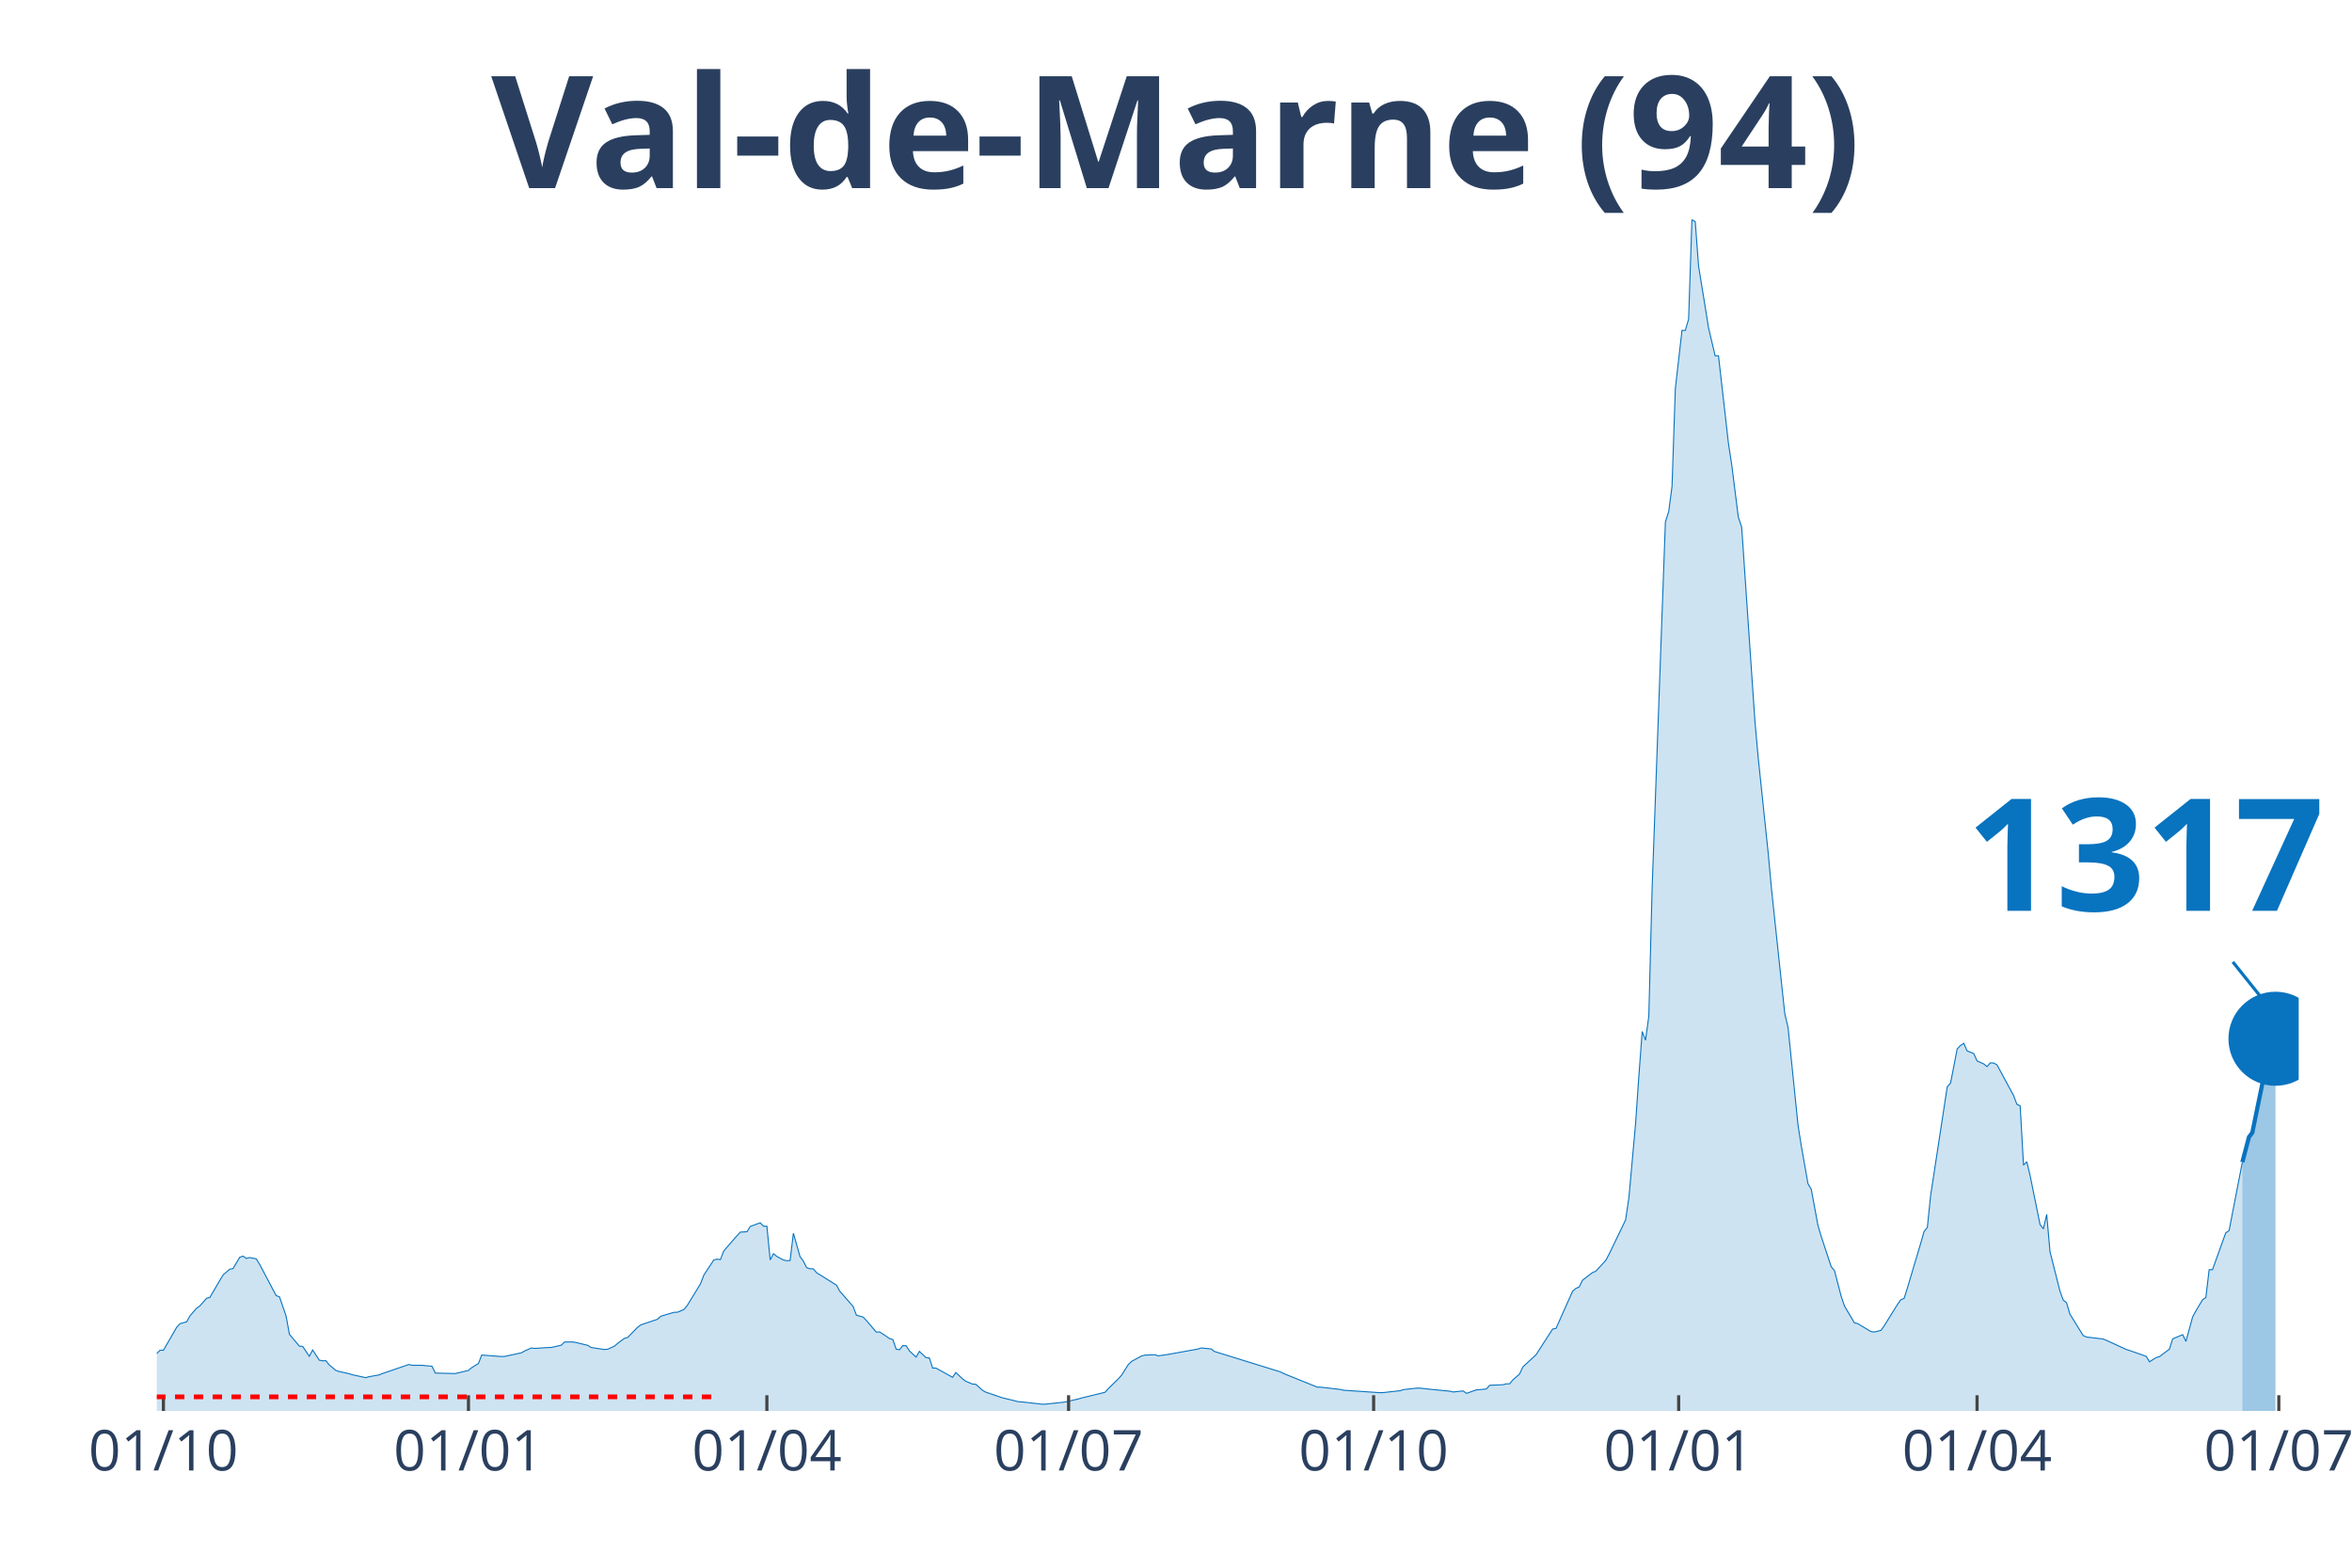
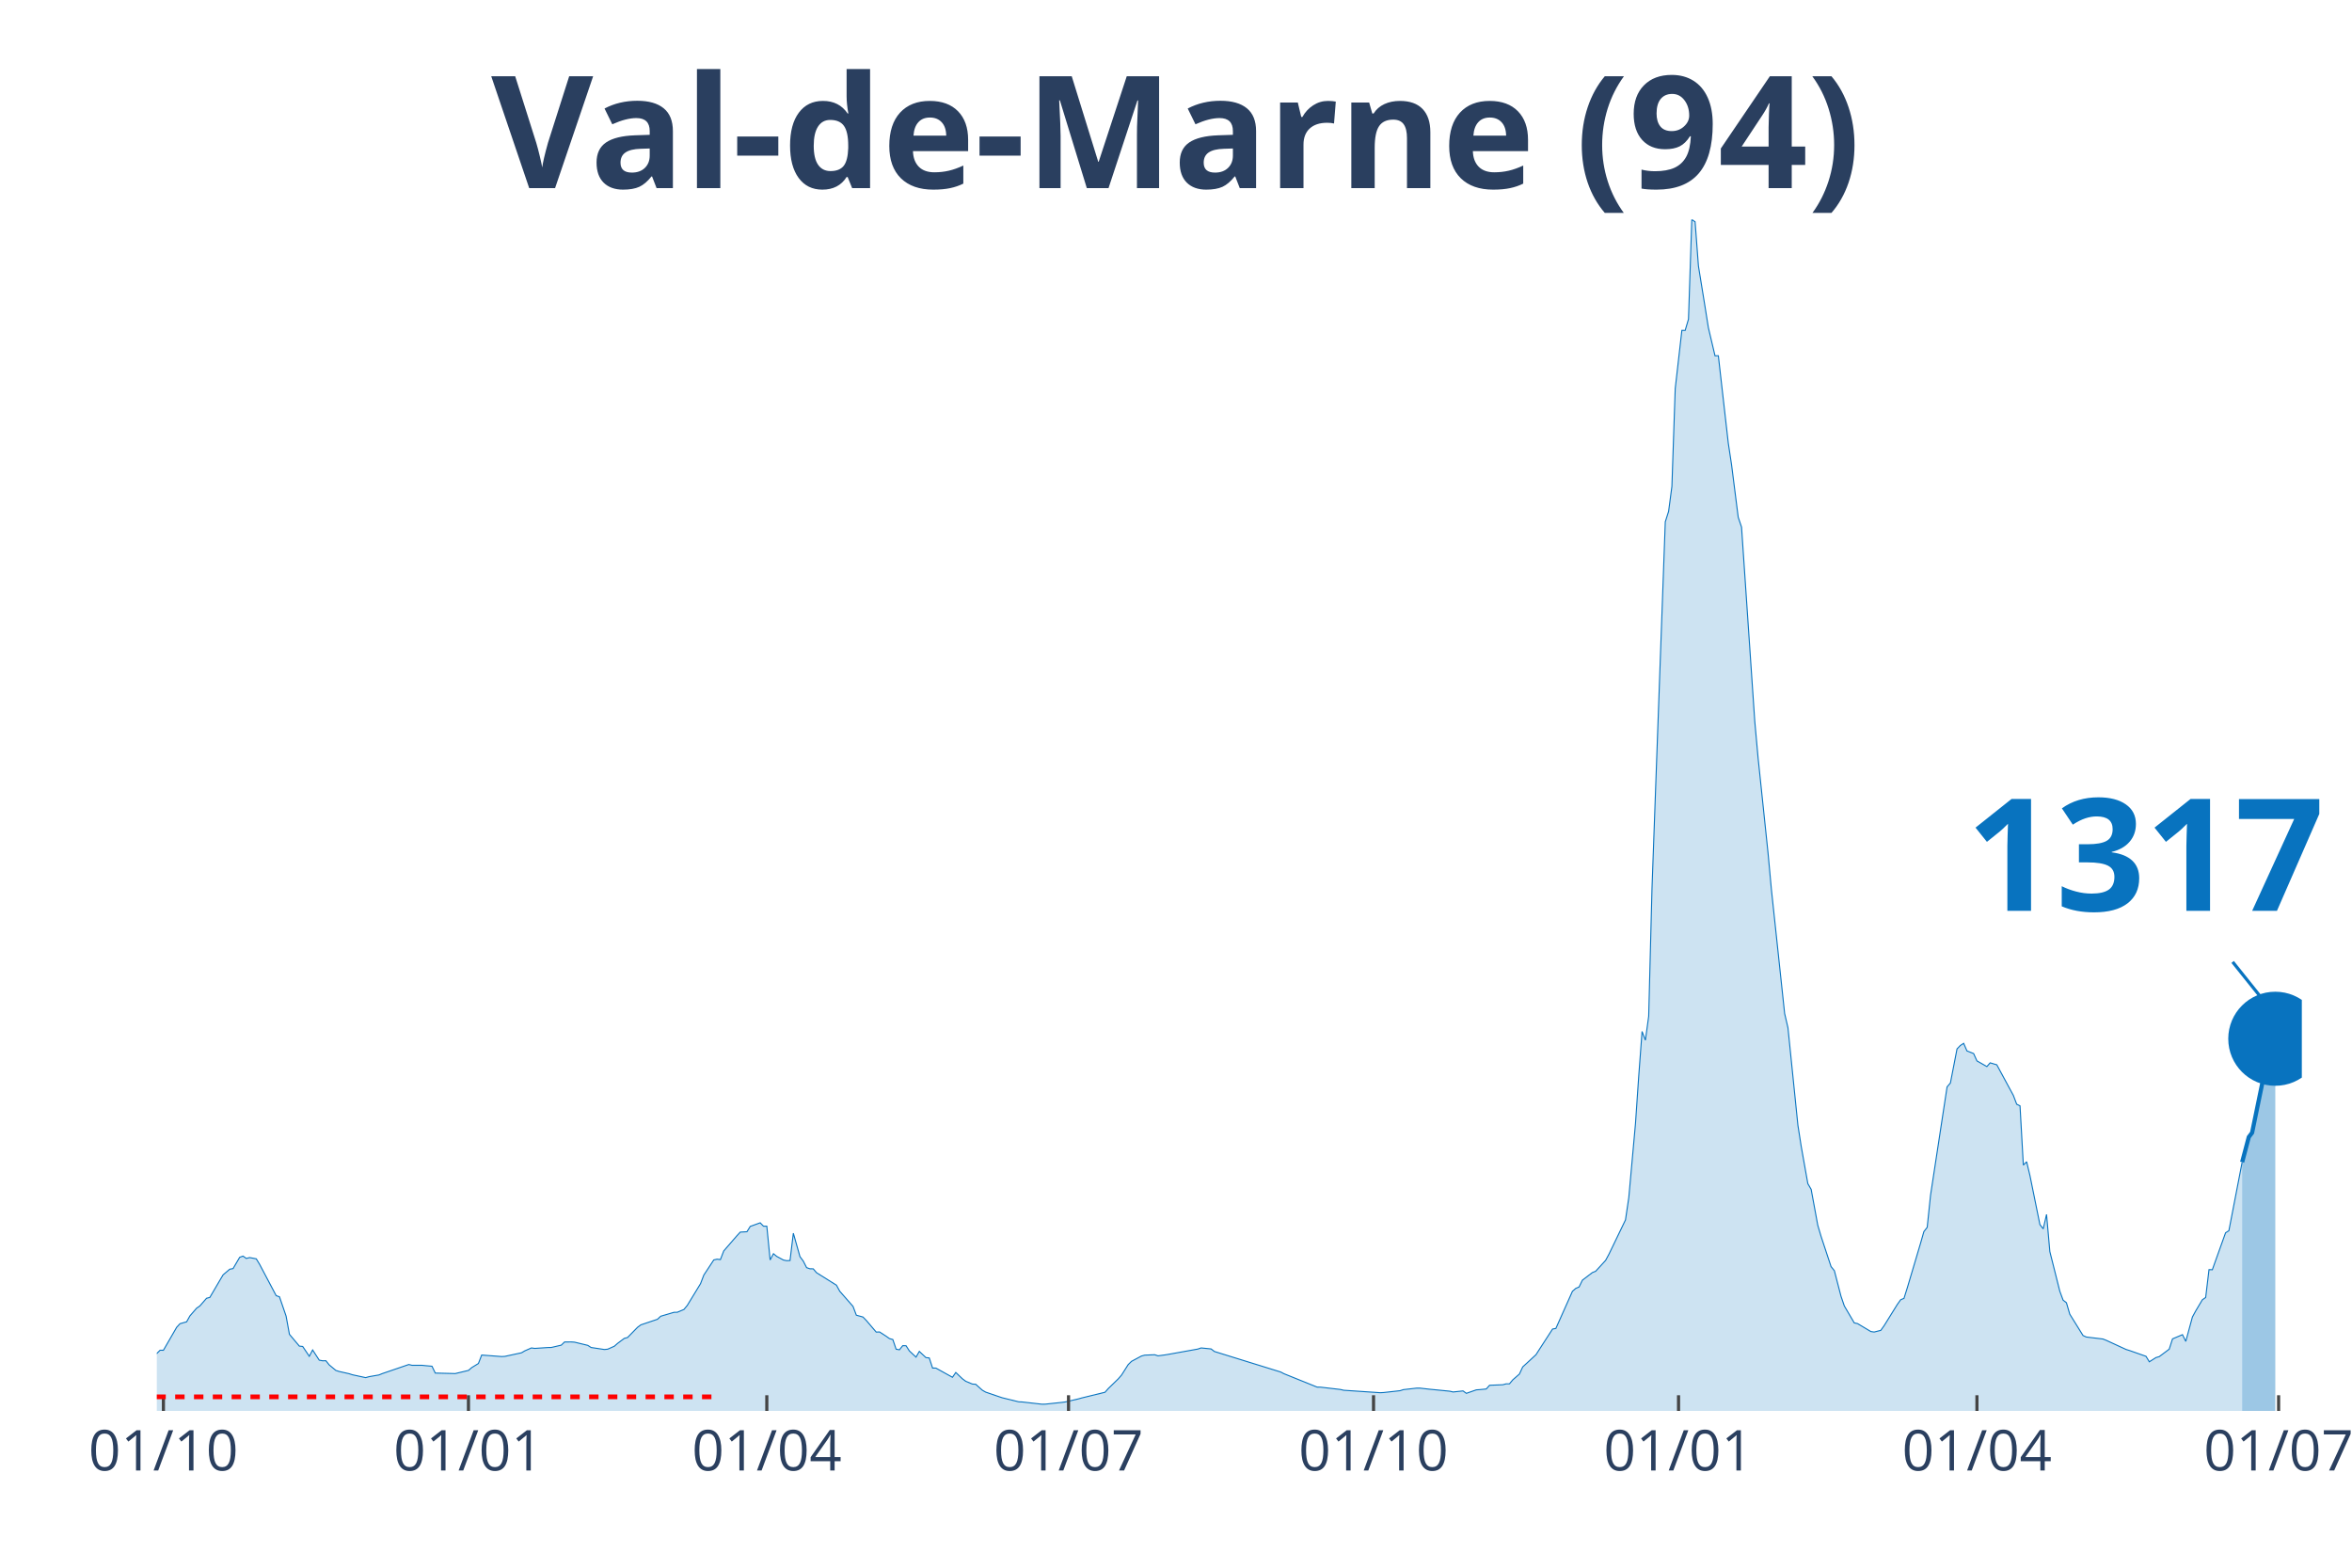
<svg xmlns="http://www.w3.org/2000/svg" class="main-svg" width="1125" height="750" style="" viewBox="0 0 750 500">
  <rect x="0" y="0" width="750" height="500" style="fill: rgb(0, 0, 0); fill-opacity: 0;" />
-   <defs id="defs-919eb8">
+   <defs id="defs-36c542">
    <g class="clips">
-       <clipPath id="clip919eb8xyplot" class="plotclip">
-         <rect width="683" height="380" />
+       <clipPath id="clip36c542xyplot" class="plotclip">
+         <rect width="684" height="380" />
      </clipPath>
-       <clipPath class="axesclip" id="clip919eb8x">
-         <rect x="50" y="0" width="683" height="500" />
+       <clipPath class="axesclip" id="clip36c542x">
+         <rect x="50" y="0" width="684" height="500" />
      </clipPath>
-       <clipPath class="axesclip" id="clip919eb8y">
+       <clipPath class="axesclip" id="clip36c542y">
        <rect x="0" y="70" width="750" height="380" />
      </clipPath>
-       <clipPath class="axesclip" id="clip919eb8xy">
-         <rect x="50" y="70" width="683" height="380" />
+       <clipPath class="axesclip" id="clip36c542xy">
+         <rect x="50" y="70" width="684" height="380" />
      </clipPath>
    </g>
    <g class="gradients" />
  </defs>
  <g class="bglayer">
-     <rect class="bg" x="50" y="70" width="683" height="380" style="fill: rgb(0, 0, 0); fill-opacity: 0; stroke-width: 0;" />
+     <rect class="bg" x="50" y="70" width="684" height="380" style="fill: rgb(0, 0, 0); fill-opacity: 0; stroke-width: 0;" />
  </g>
  <g class="layer-below">
    <g class="imagelayer" />
    <g class="shapelayer" />
  </g>
  <g class="cartesianlayer">
    <g class="subplot xy">
      <g class="layer-subplot">
        <g class="shapelayer" />
        <g class="imagelayer" />
      </g>
      <g class="gridlayer">
        <g class="x">
          <path class="xgrid crisp" transform="translate(52.11,0)" d="M0,70v380" style="stroke: rgb(255, 255, 255); stroke-opacity: 1; stroke-width: 1px;" />
          <path class="xgrid crisp" transform="translate(149.38,0)" d="M0,70v380" style="stroke: rgb(255, 255, 255); stroke-opacity: 1; stroke-width: 1px;" />
-           <path class="xgrid crisp" transform="translate(244.54,0)" d="M0,70v380" style="stroke: rgb(255, 255, 255); stroke-opacity: 1; stroke-width: 1px;" />
-           <path class="xgrid crisp" transform="translate(340.75,0)" d="M0,70v380" style="stroke: rgb(255, 255, 255); stroke-opacity: 1; stroke-width: 1px;" />
-           <path class="xgrid crisp" transform="translate(438.02,0)" d="M0,70v380" style="stroke: rgb(255, 255, 255); stroke-opacity: 1; stroke-width: 1px;" />
-           <path class="xgrid crisp" transform="translate(535.29,0)" d="M0,70v380" style="stroke: rgb(255, 255, 255); stroke-opacity: 1; stroke-width: 1px;" />
-           <path class="xgrid crisp" transform="translate(630.44,0)" d="M0,70v380" style="stroke: rgb(255, 255, 255); stroke-opacity: 1; stroke-width: 1px;" />
-           <path class="xgrid crisp" transform="translate(726.66,0)" d="M0,70v380" style="stroke: rgb(255, 255, 255); stroke-opacity: 1; stroke-width: 1px;" />
+           <path class="xgrid crisp" transform="translate(244.52,0)" d="M0,70v380" style="stroke: rgb(255, 255, 255); stroke-opacity: 1; stroke-width: 1px;" />
+           <path class="xgrid crisp" transform="translate(340.73,0)" d="M0,70v380" style="stroke: rgb(255, 255, 255); stroke-opacity: 1; stroke-width: 1px;" />
+           <path class="xgrid crisp" transform="translate(437.99,0)" d="M0,70v380" style="stroke: rgb(255, 255, 255); stroke-opacity: 1; stroke-width: 1px;" />
+           <path class="xgrid crisp" transform="translate(535.25,0)" d="M0,70v380" style="stroke: rgb(255, 255, 255); stroke-opacity: 1; stroke-width: 1px;" />
+           <path class="xgrid crisp" transform="translate(630.4,0)" d="M0,70v380" style="stroke: rgb(255, 255, 255); stroke-opacity: 1; stroke-width: 1px;" />
+           <path class="xgrid crisp" transform="translate(726.6,0)" d="M0,70v380" style="stroke: rgb(255, 255, 255); stroke-opacity: 1; stroke-width: 1px;" />
        </g>
        <g class="y" />
      </g>
      <g class="zerolinelayer" />
      <path class="xlines-below" />
      <path class="ylines-below" />
      <g class="overlines-below" />
      <g class="xaxislayer-below" />
      <g class="yaxislayer-below" />
      <g class="overaxes-below" />
-       <g class="plot" transform="translate(50, 70)" clip-path="url('#clip919eb8xyplot')">
+       <g class="plot" transform="translate(50, 70)" clip-path="url('#clip36c542xyplot')">
        <g class="scatterlayer mlayer">
-           <g class="trace scatter tracef5d3b9" style="stroke-miterlimit: 2;">
+           <g class="trace scatter trace853537" style="stroke-miterlimit: 2;">
            <g class="fills">
              <g>
-                 <path class="js-fill" d="M665.03,380L-143.79,380L-143.79,378.74L-101.5,379.36L-100.44,379.4L-78.24,379.15L-77.18,378.9L-52.86,375.46L-51.81,375.05L-47.58,374.02L-46.52,373.29L-39.12,370.02L-38.06,369.4L-35.95,367.92L-34.89,367.85L-29.6,366.71L-28.55,366.74L-16.92,366.6L-15.86,365.98L-12.69,366.08L-11.63,365.44L-9.52,364.74L-8.46,364.96L-3.17,364.45L-2.11,363.78L1.06,360.64L2.11,360.65L6.34,353.32L7.4,352.18L9.52,351.58L10.57,349.68L12.69,347.24L13.74,346.51L15.86,344.07L16.92,343.8L20.09,338.37L21.15,336.6L23.26,334.8L24.32,334.6L26.43,331L27.49,330.62L28.55,331.37L29.6,331.09L31.72,331.49L32.78,333.22L38.06,343.23L39.12,343.6L41.23,349.76L42.29,355.56L45.46,359.33L46.52,359.44L48.63,362.58L49.69,360.56L51.81,363.81L52.86,364.01L53.92,363.99L54.98,365.31L57.09,367.08L58.15,367.42L61.32,368.13L62.38,368.47L66.61,369.38L67.67,369.08L70.84,368.53L71.89,368.1L80.35,365.2L81.41,365.45L84.58,365.45L85.64,365.56L87.75,365.75L88.81,367.93L94.1,368.06L95.15,368.09L99.38,367.08L100.44,366.18L102.56,364.88L103.61,362.18L109.96,362.66L111.01,362.6L116.3,361.46L117.36,360.84L119.47,359.91L120.53,360.06L124.76,359.78L125.82,359.76L128.99,359.02L130.04,358.01L132.16,358L133.22,358.07L137.45,359.09L138.5,359.77L142.73,360.41L143.79,360.31L145.9,359.37L146.96,358.45L149.08,356.87L150.13,356.58L153.3,353.34L154.36,352.55L159.65,350.77L160.71,349.8L164.93,348.55L165.99,348.53L168.11,347.64L169.16,346.36L173.39,339.42L174.45,336.66L177.62,331.84L178.68,331.6L179.74,331.73L180.79,328.98L185.02,324.1L186.08,322.97L188.2,322.85L189.25,321.15L192.42,320L193.48,321.09L194.54,321.09L195.6,331.85L196.65,329.86L197.71,330.72L199.83,331.87L200.88,332.09L201.94,332.03L203,323.32L205.11,330.79L206.17,332.22L207.23,334.3L208.28,334.67L209.34,334.68L210.4,335.92L216.74,339.89L217.8,341.83L222.03,346.66L223.09,349.47L225.2,350.05L226.26,351.14L229.43,354.86L230.49,354.81L232.6,356.18L233.66,356.93L234.72,357.23L235.77,360.31L236.83,360.5L237.89,359.18L238.94,359.21L240,360.87L242.12,362.84L243.17,361.02L245.29,363L246.35,363.1L247.4,366.33L248.46,366.34L253.75,369.27L254.8,367.74L256.92,369.76L257.98,370.54L260.09,371.43L261.15,371.5L263.26,373.39L264.32,374L268.55,375.45L269.61,375.8L274.89,377.1L275.95,377.14L282.29,377.86L283.35,377.84L288.64,377.28L289.69,377.14L293.92,376.16L294.98,375.86L302.38,374.05L303.44,372.86L306.61,369.78L307.67,368.56L309.78,365.22L310.84,364.19L314.01,362.49L315.07,362.21L318.24,362.08L319.3,362.43L321.41,362.15L322.47,361.98L331.98,360.27L333.04,359.91L336.21,360.23L337.27,361.04L358.42,367.59L359.47,368.14L370.05,372.41L371.1,372.42L377.45,373.16L378.5,373.41L390.13,374.19L391.19,374.14L396.48,373.55L397.54,373.21L401.76,372.73L402.82,372.73L405.99,373.09L407.05,373.19L412.34,373.71L413.39,373.96L416.57,373.62L417.62,374.39L420.8,373.28L421.85,373.21L423.97,373L425.02,371.82L429.25,371.65L430.31,371.36L431.37,371.36L432.43,370.09L434.54,368.25L435.6,365.97L439.83,362.07L440.88,360.41L445.11,353.88L446.17,353.69L451.46,341.84L452.51,340.92L453.57,340.47L454.63,338.3L457.8,335.88L458.86,335.45L462.03,331.99L463.09,330.03L468.37,319.08L469.43,311.91L471.54,288.46L472.6,273.14L473.66,258.98L474.72,261.76L475.77,254.11L476.83,213.19L481.06,96.44L482.12,93.09L483.17,85.14L484.23,53.94L486.35,35.37L487.4,35.38L488.46,31.79L489.52,0L490.58,0.75L491.63,14.82L493.75,27.9L494.8,34.5L496.92,43.47L497.98,43.46L501.15,71.31L502.21,78.26L504.32,94.98L505.38,98.11L509.61,160.07L510.66,171.77L513.84,202.07L514.89,213.58L519.12,253.24L520.18,257.8L523.35,288.87L524.41,295.6L526.52,307.52L527.58,309.34L529.7,320.8L530.75,324.36L533.92,333.96L534.98,335.28L537.1,343.41L538.15,346.52L541.33,351.92L542.38,352.15L546.61,354.68L547.67,354.84L549.78,354.31L550.84,352.84L555.07,346.03L556.13,344.54L557.18,344.1L558.24,340.75L562.47,326.53L563.53,322.81L564.59,321.45L565.64,311.24L570.93,276.65L571.99,275.42L574.1,264.54L575.16,263.44L576.22,262.76L577.27,265.18L579.39,266.02L580.44,268.36L582.56,269.32L583.62,270.17L584.67,268.98L585.73,269.04L586.79,269.61L587.85,271.58L592.07,279.38L593.13,282.18L594.19,282.7L595.25,301.6L596.3,300.53L597.36,304.96L600.53,320.57L601.59,321.92L602.65,317.33L603.7,329.19L606.88,341.83L607.93,344.67L608.99,345.5L610.05,349.13L614.28,355.95L615.33,356.43L620.62,357.06L621.68,357.48L628.02,360.4L629.08,360.73L634.37,362.58L635.42,364.33L637.54,362.99L638.59,362.68L641.77,360.31L642.82,357.02L646,355.68L647.05,357.82L649.17,350.04L650.22,348.1L652.34,344.55L653.4,343.82L654.45,334.94L655.51,334.97L659.74,323.19L660.8,322.52L665.03,300.67" style="fill: rgb(8, 115, 191); fill-opacity: 0.2; stroke-width: 0;" />
+                 <path class="js-fill" d="M664.97,380L-143.78,380L-143.78,378.74L-101.49,379.36L-100.43,379.4L-78.23,379.15L-77.17,378.9L-52.86,375.46L-51.8,375.05L-47.57,374.02L-46.52,373.29L-39.12,370.02L-38.06,369.4L-35.94,367.92L-34.89,367.85L-29.6,366.71L-28.54,366.74L-16.91,366.6L-15.86,365.98L-12.69,366.08L-11.63,365.44L-9.51,364.74L-8.46,364.96L-3.17,364.45L-2.11,363.78L1.06,360.64L2.11,360.65L6.34,353.32L7.4,352.18L9.51,351.58L10.57,349.68L12.69,347.24L13.74,346.51L15.86,344.07L16.91,343.8L20.09,338.37L21.14,336.6L23.26,334.8L24.32,334.6L26.43,331L27.49,330.62L28.54,331.37L29.6,331.09L31.72,331.49L32.77,333.22L38.06,343.23L39.12,343.6L41.23,349.76L42.29,355.56L45.46,359.33L46.52,359.44L48.63,362.58L49.69,360.56L51.8,363.81L52.86,364.01L53.92,363.99L54.97,365.31L57.09,367.08L58.15,367.42L61.32,368.13L62.37,368.47L66.6,369.38L67.66,369.08L70.83,368.53L71.89,368.1L80.35,365.2L81.4,365.45L84.57,365.45L85.63,365.56L87.75,365.75L88.8,367.93L94.09,368.06L95.15,368.09L99.38,367.08L100.43,366.18L102.55,364.88L103.6,362.18L109.95,362.66L111,362.6L116.29,361.46L117.35,360.84L119.46,359.91L120.52,360.06L124.75,359.78L125.81,359.76L128.98,359.02L130.03,358.01L132.15,358L133.21,358.07L137.43,359.09L138.49,359.77L142.72,360.41L143.78,360.31L145.89,359.37L146.95,358.45L149.06,356.87L150.12,356.58L153.29,353.34L154.35,352.55L159.64,350.77L160.69,349.8L164.92,348.55L165.98,348.53L168.09,347.64L169.15,346.36L173.38,339.42L174.44,336.66L177.61,331.84L178.66,331.6L179.72,331.73L180.78,328.98L185.01,324.1L186.06,322.97L188.18,322.85L189.24,321.15L192.41,320L193.47,321.09L194.52,321.09L195.58,331.85L196.64,329.86L197.69,330.72L199.81,331.87L200.87,332.09L201.92,332.03L202.98,323.32L205.09,330.79L206.15,332.22L207.21,334.3L208.27,334.67L209.32,334.68L210.38,335.92L216.72,339.89L217.78,341.83L222.01,346.66L223.07,349.47L225.18,350.05L226.24,351.14L229.41,354.86L230.47,354.81L232.58,356.18L233.64,356.93L234.7,357.23L235.75,360.31L236.81,360.5L237.87,359.18L238.92,359.21L239.98,360.87L242.1,362.84L243.15,361.02L245.27,363L246.32,363.1L247.38,366.33L248.44,366.34L253.72,369.27L254.78,367.74L256.9,369.76L257.95,370.54L260.07,371.43L261.13,371.5L263.24,373.39L264.3,374L268.53,375.45L269.58,375.8L274.87,377.1L275.93,377.14L282.27,377.86L283.33,377.84L288.61,377.28L289.67,377.14L293.9,376.16L294.96,375.86L302.36,374.05L303.41,372.86L306.58,369.78L307.64,368.56L309.76,365.22L310.81,364.19L313.98,362.49L315.04,362.21L318.21,362.08L319.27,362.43L321.38,362.15L322.44,361.98L331.96,360.27L333.01,359.91L336.19,360.23L337.24,361.04L358.39,367.59L359.44,368.14L370.02,372.41L371.07,372.42L377.42,373.16L378.47,373.41L390.1,374.19L391.16,374.14L396.45,373.55L397.5,373.21L401.73,372.73L402.79,372.73L405.96,373.09L407.02,373.19L412.3,373.71L413.36,373.96L416.53,373.62L417.59,374.39L420.76,373.28L421.82,373.21L423.93,373L424.99,371.82L429.22,371.65L430.28,371.36L431.33,371.36L432.39,370.09L434.5,368.25L435.56,365.97L439.79,362.07L440.85,360.41L445.08,353.88L446.13,353.69L451.42,341.84L452.48,340.92L453.53,340.47L454.59,338.3L457.76,335.88L458.82,335.45L461.99,331.99L463.05,330.03L468.33,319.08L469.39,311.91L471.51,288.46L472.56,273.14L473.62,258.98L474.68,261.76L475.73,254.11L476.79,213.19L481.02,96.44L482.08,93.09L483.13,85.14L484.19,53.94L486.31,35.37L487.36,35.38L488.42,31.79L489.48,0L490.53,0.75L491.59,14.82L493.71,27.9L494.76,34.5L496.88,43.47L497.94,43.46L501.11,71.31L502.16,78.26L504.28,94.98L505.34,98.11L509.56,160.07L510.62,171.77L513.79,202.07L514.85,213.58L519.08,253.24L520.14,257.8L523.31,288.87L524.36,295.6L526.48,307.52L527.54,309.34L529.65,320.8L530.71,324.36L533.88,333.96L534.94,335.28L537.05,343.41L538.11,346.52L541.28,351.92L542.34,352.15L546.57,354.68L547.62,354.84L549.74,354.31L550.79,352.84L555.02,346.03L556.08,344.54L557.14,344.1L558.19,340.75L562.42,326.53L563.48,322.81L564.54,321.45L565.6,311.24L570.88,276.65L571.94,275.42L574.05,264.54L575.11,263.44L576.17,262.76L577.22,265.18L579.34,266.02L580.4,268.36L583.57,270.17L584.62,268.98L586.74,269.61L587.8,271.58L592.02,279.38L593.08,282.18L594.14,282.7L595.2,301.6L596.25,300.53L597.31,304.96L600.48,320.57L601.54,321.92L602.6,317.33L603.65,329.19L606.83,341.83L607.88,344.67L608.94,345.5L610,349.13L614.23,355.95L615.28,356.43L620.57,357.06L621.63,357.48L627.97,360.4L629.03,360.73L634.31,362.58L635.37,364.33L637.48,362.99L638.54,362.68L641.71,360.31L642.77,357.02L645.94,355.68L647,357.82L649.11,350.04L650.17,348.1L652.28,344.55L653.34,343.82L654.4,334.94L655.46,334.97L659.68,323.19L660.74,322.52L664.97,300.67" style="fill: rgb(8, 115, 191); fill-opacity: 0.2; stroke-width: 0;" />
              </g>
            </g>
            <g class="errorbars" />
            <g class="lines">
-               <path class="js-line" d="M-143.79,378.74L-101.5,379.36L-100.44,379.4L-78.24,379.15L-77.18,378.9L-52.86,375.46L-51.81,375.05L-47.58,374.02L-46.52,373.29L-39.12,370.02L-38.06,369.4L-35.95,367.92L-34.89,367.85L-29.6,366.71L-28.55,366.74L-16.92,366.6L-15.86,365.98L-12.69,366.08L-11.63,365.44L-9.52,364.74L-8.46,364.96L-3.17,364.45L-2.11,363.78L1.06,360.64L2.11,360.65L6.34,353.32L7.4,352.18L9.52,351.58L10.57,349.68L12.69,347.24L13.74,346.51L15.86,344.07L16.92,343.8L20.09,338.37L21.15,336.6L23.26,334.8L24.32,334.6L26.43,331L27.49,330.62L28.55,331.37L29.6,331.09L31.72,331.49L32.78,333.22L38.06,343.23L39.12,343.6L41.23,349.76L42.29,355.56L45.46,359.33L46.52,359.44L48.63,362.58L49.69,360.56L51.81,363.81L52.86,364.01L53.92,363.99L54.98,365.31L57.09,367.08L58.15,367.42L61.32,368.13L62.38,368.47L66.61,369.38L67.67,369.08L70.84,368.53L71.89,368.1L80.35,365.2L81.41,365.45L84.58,365.45L85.64,365.56L87.75,365.75L88.81,367.93L94.1,368.06L95.15,368.09L99.38,367.08L100.44,366.18L102.56,364.88L103.61,362.18L109.96,362.66L111.01,362.6L116.3,361.46L117.36,360.84L119.47,359.91L120.53,360.06L124.76,359.78L125.82,359.76L128.99,359.02L130.04,358.01L132.16,358L133.22,358.07L137.45,359.09L138.5,359.77L142.73,360.41L143.79,360.31L145.9,359.37L146.96,358.45L149.08,356.87L150.13,356.58L153.3,353.34L154.36,352.55L159.65,350.77L160.71,349.8L164.93,348.55L165.99,348.53L168.11,347.64L169.16,346.36L173.39,339.42L174.45,336.66L177.62,331.84L178.68,331.6L179.74,331.73L180.79,328.98L185.02,324.1L186.08,322.97L188.2,322.85L189.25,321.15L192.42,320L193.48,321.09L194.54,321.09L195.6,331.85L196.65,329.86L197.71,330.72L199.83,331.87L200.88,332.09L201.94,332.03L203,323.32L205.11,330.79L206.17,332.22L207.23,334.3L208.28,334.67L209.34,334.68L210.4,335.92L216.74,339.89L217.8,341.83L222.03,346.66L223.09,349.47L225.2,350.05L226.26,351.14L229.43,354.86L230.49,354.81L232.6,356.18L233.66,356.93L234.72,357.23L235.77,360.31L236.83,360.5L237.89,359.18L238.94,359.21L240,360.87L242.12,362.84L243.17,361.02L245.29,363L246.35,363.1L247.4,366.33L248.46,366.34L253.75,369.27L254.8,367.74L256.92,369.76L257.98,370.54L260.09,371.43L261.15,371.5L263.26,373.39L264.32,374L268.55,375.45L269.61,375.8L274.89,377.1L275.95,377.14L282.29,377.86L283.35,377.84L288.64,377.28L289.69,377.14L293.92,376.16L294.98,375.86L302.38,374.05L303.44,372.86L306.61,369.78L307.67,368.56L309.78,365.22L310.84,364.19L314.01,362.49L315.07,362.21L318.24,362.08L319.3,362.43L321.41,362.15L322.47,361.98L331.98,360.27L333.04,359.91L336.21,360.23L337.27,361.04L358.42,367.59L359.47,368.14L370.05,372.41L371.1,372.42L377.45,373.16L378.5,373.41L390.13,374.19L391.19,374.14L396.48,373.55L397.54,373.21L401.76,372.73L402.82,372.73L405.99,373.09L407.05,373.19L412.34,373.71L413.39,373.96L416.57,373.62L417.62,374.39L420.8,373.28L421.85,373.21L423.97,373L425.02,371.82L429.25,371.65L430.31,371.36L431.37,371.36L432.43,370.09L434.54,368.25L435.6,365.97L439.83,362.07L440.88,360.41L445.11,353.88L446.17,353.69L451.46,341.84L452.51,340.92L453.57,340.47L454.63,338.3L457.8,335.88L458.86,335.45L462.03,331.99L463.09,330.03L468.37,319.08L469.43,311.91L471.54,288.46L472.6,273.14L473.66,258.98L474.72,261.76L475.77,254.11L476.83,213.19L481.06,96.44L482.12,93.09L483.17,85.14L484.23,53.94L486.35,35.37L487.4,35.38L488.46,31.79L489.52,0L490.58,0.75L491.63,14.82L493.75,27.9L494.8,34.5L496.92,43.47L497.98,43.46L501.15,71.31L502.21,78.26L504.32,94.98L505.38,98.11L509.61,160.07L510.66,171.77L513.84,202.07L514.89,213.58L519.12,253.24L520.18,257.8L523.35,288.87L524.41,295.6L526.52,307.52L527.58,309.34L529.7,320.8L530.75,324.36L533.92,333.96L534.98,335.28L537.1,343.41L538.15,346.52L541.33,351.92L542.38,352.15L546.61,354.68L547.67,354.84L549.78,354.31L550.84,352.84L555.07,346.03L556.13,344.54L557.18,344.1L558.24,340.75L562.47,326.53L563.53,322.81L564.59,321.45L565.64,311.24L570.93,276.65L571.99,275.42L574.1,264.54L575.16,263.44L576.22,262.76L577.27,265.18L579.39,266.02L580.44,268.36L582.56,269.32L583.62,270.17L584.67,268.98L585.73,269.04L586.79,269.61L587.85,271.58L592.07,279.38L593.13,282.18L594.19,282.7L595.25,301.6L596.3,300.53L597.36,304.96L600.53,320.57L601.59,321.92L602.65,317.33L603.7,329.19L606.88,341.83L607.93,344.67L608.99,345.5L610.05,349.13L614.28,355.95L615.33,356.43L620.62,357.06L621.68,357.48L628.02,360.4L629.08,360.73L634.37,362.58L635.42,364.33L637.54,362.99L638.59,362.68L641.77,360.31L642.82,357.02L646,355.68L647.05,357.82L649.17,350.04L650.22,348.1L652.34,344.55L653.4,343.82L654.45,334.94L655.51,334.97L659.74,323.19L660.8,322.52L665.03,300.67" style="vector-effect: non-scaling-stroke; fill: none; stroke: rgb(8, 115, 191); stroke-opacity: 1; stroke-width: 0.5px; opacity: 1;" />
+               <path class="js-line" d="M-143.78,378.74L-101.49,379.36L-100.43,379.4L-78.23,379.15L-77.17,378.9L-52.86,375.46L-51.8,375.05L-47.57,374.02L-46.52,373.29L-39.12,370.02L-38.06,369.4L-35.94,367.92L-34.89,367.85L-29.6,366.71L-28.54,366.74L-16.91,366.6L-15.86,365.98L-12.69,366.08L-11.63,365.44L-9.51,364.74L-8.46,364.96L-3.17,364.45L-2.11,363.78L1.06,360.64L2.11,360.65L6.34,353.32L7.4,352.18L9.51,351.58L10.57,349.68L12.69,347.24L13.74,346.51L15.86,344.07L16.91,343.8L20.09,338.37L21.14,336.6L23.26,334.8L24.32,334.6L26.43,331L27.49,330.62L28.54,331.37L29.6,331.09L31.72,331.49L32.77,333.22L38.06,343.23L39.12,343.6L41.23,349.76L42.29,355.56L45.46,359.33L46.52,359.44L48.63,362.58L49.69,360.56L51.8,363.81L52.86,364.01L53.92,363.99L54.97,365.31L57.09,367.08L58.15,367.42L61.32,368.13L62.37,368.47L66.6,369.38L67.66,369.08L70.83,368.53L71.89,368.1L80.35,365.2L81.4,365.45L84.57,365.45L85.63,365.56L87.75,365.75L88.8,367.93L94.09,368.06L95.15,368.09L99.38,367.08L100.43,366.18L102.55,364.88L103.6,362.18L109.95,362.66L111,362.6L116.29,361.46L117.35,360.84L119.46,359.91L120.52,360.06L124.75,359.78L125.81,359.76L128.98,359.02L130.03,358.01L132.15,358L133.21,358.07L137.43,359.09L138.49,359.77L142.72,360.41L143.78,360.31L145.89,359.37L146.95,358.45L149.06,356.87L150.12,356.58L153.29,353.34L154.35,352.55L159.64,350.77L160.69,349.8L164.92,348.55L165.98,348.53L168.09,347.64L169.15,346.36L173.38,339.42L174.44,336.66L177.61,331.84L178.66,331.6L179.72,331.73L180.78,328.98L185.01,324.1L186.06,322.97L188.18,322.85L189.24,321.15L192.41,320L193.47,321.09L194.52,321.09L195.58,331.85L196.64,329.86L197.69,330.72L199.81,331.87L200.87,332.09L201.92,332.03L202.98,323.32L205.09,330.79L206.15,332.22L207.21,334.3L208.27,334.67L209.32,334.68L210.38,335.92L216.72,339.89L217.78,341.83L222.01,346.66L223.07,349.47L225.18,350.05L226.24,351.14L229.41,354.86L230.47,354.81L232.58,356.18L233.64,356.93L234.7,357.23L235.75,360.31L236.81,360.5L237.87,359.18L238.92,359.21L239.98,360.87L242.1,362.84L243.15,361.02L245.27,363L246.32,363.1L247.38,366.33L248.44,366.34L253.72,369.27L254.78,367.74L256.9,369.76L257.95,370.54L260.07,371.43L261.13,371.5L263.24,373.39L264.3,374L268.53,375.45L269.58,375.8L274.87,377.1L275.93,377.14L282.27,377.86L283.33,377.84L288.61,377.28L289.67,377.14L293.9,376.16L294.96,375.86L302.36,374.05L303.41,372.86L306.58,369.78L307.64,368.56L309.76,365.22L310.81,364.19L313.98,362.49L315.04,362.21L318.21,362.08L319.27,362.43L321.38,362.15L322.44,361.98L331.96,360.27L333.01,359.91L336.19,360.23L337.24,361.04L358.39,367.59L359.44,368.14L370.02,372.41L371.07,372.42L377.42,373.16L378.47,373.41L390.1,374.19L391.16,374.14L396.45,373.55L397.5,373.21L401.73,372.73L402.79,372.73L405.96,373.09L407.02,373.19L412.3,373.71L413.36,373.96L416.53,373.62L417.59,374.39L420.76,373.28L421.82,373.21L423.93,373L424.99,371.82L429.22,371.65L430.28,371.36L431.33,371.36L432.39,370.09L434.5,368.25L435.56,365.97L439.79,362.07L440.85,360.41L445.08,353.88L446.13,353.69L451.42,341.84L452.48,340.92L453.53,340.47L454.59,338.3L457.76,335.88L458.82,335.45L461.99,331.99L463.05,330.03L468.33,319.08L469.39,311.91L471.51,288.46L472.56,273.14L473.62,258.98L474.68,261.76L475.73,254.11L476.79,213.19L481.02,96.44L482.08,93.09L483.13,85.14L484.19,53.94L486.31,35.37L487.36,35.38L488.42,31.79L489.48,0L490.53,0.75L491.59,14.82L493.71,27.9L494.76,34.5L496.88,43.47L497.94,43.46L501.11,71.31L502.16,78.26L504.28,94.98L505.34,98.11L509.56,160.07L510.62,171.77L513.79,202.07L514.85,213.58L519.08,253.24L520.14,257.8L523.31,288.87L524.36,295.6L526.48,307.52L527.54,309.34L529.65,320.8L530.71,324.36L533.88,333.96L534.94,335.28L537.05,343.41L538.11,346.52L541.28,351.92L542.34,352.15L546.57,354.68L547.62,354.84L549.74,354.31L550.79,352.84L555.02,346.03L556.08,344.54L557.14,344.1L558.19,340.75L562.42,326.53L563.48,322.81L564.54,321.45L565.6,311.24L570.88,276.65L571.94,275.42L574.05,264.54L575.11,263.44L576.17,262.76L577.22,265.18L579.34,266.02L580.4,268.36L583.57,270.17L584.62,268.98L586.74,269.61L587.8,271.58L592.02,279.38L593.08,282.18L594.14,282.7L595.2,301.6L596.25,300.53L597.31,304.96L600.48,320.57L601.54,321.92L602.6,317.33L603.65,329.19L606.83,341.83L607.88,344.67L608.94,345.5L610,349.13L614.23,355.95L615.28,356.43L620.57,357.06L621.63,357.48L627.97,360.4L629.03,360.73L634.31,362.58L635.37,364.33L637.48,362.99L638.54,362.68L641.71,360.31L642.77,357.02L645.94,355.68L647,357.82L649.11,350.04L650.17,348.1L652.28,344.55L653.34,343.82L654.4,334.94L655.46,334.97L659.68,323.19L660.74,322.52L664.97,300.67" style="vector-effect: non-scaling-stroke; fill: none; stroke: rgb(8, 115, 191); stroke-opacity: 1; stroke-width: 0.5px; opacity: 1;" />
            </g>
            <g class="points" />
            <g class="text" />
          </g>
-           <g class="trace scatter trace2639ae" style="stroke-miterlimit: 2;">
+           <g class="trace scatter trace46cbd2" style="stroke-miterlimit: 2;">
            <g class="fills">
              <g>
-                 <path class="js-fill" d="M675.6,380L665.03,380L665.03,300.67L667.14,292.66L668.2,291.27L673.48,265.57L674.54,262.21L675.6,261.3" style="fill: rgb(8, 115, 191); fill-opacity: 0.4; stroke-width: 0;" />
+                 <path class="js-fill" d="M675.54,380L664.97,380L664.97,300.67L667.09,292.66L668.14,291.27L673.43,265.57L674.49,262.21L675.54,261.3" style="fill: rgb(8, 115, 191); fill-opacity: 0.4; stroke-width: 0;" />
              </g>
            </g>
            <g class="errorbars" />
            <g class="lines">
-               <path class="js-line" d="M665.03,300.67L667.14,292.66L668.2,291.27L673.48,265.57L674.54,262.21L675.6,261.3" style="vector-effect: non-scaling-stroke; fill: none; stroke: rgb(8, 115, 191); stroke-opacity: 1; stroke-width: 2px; opacity: 1;" />
+               <path class="js-line" d="M664.97,300.67L667.09,292.66L668.14,291.27L673.43,265.57L674.49,262.21L675.54,261.3" style="vector-effect: non-scaling-stroke; fill: none; stroke: rgb(8, 115, 191); stroke-opacity: 1; stroke-width: 2px; opacity: 1;" />
            </g>
            <g class="points" />
            <g class="text" />
          </g>
-           <g class="trace scatter trace1cd0be" style="stroke-miterlimit: 2; opacity: 1;">
+           <g class="trace scatter trace9b95bd" style="stroke-miterlimit: 2; opacity: 1;">
            <g class="fills" />
            <g class="errorbars" />
            <g class="lines" />
            <g class="points">
-               <path class="point" transform="translate(675.6,261.3)" d="M15,0A15,15 0 1,1 0,-15A15,15 0 0,1 15,0Z" style="opacity: 1; stroke-width: 0px; fill: rgb(8, 115, 191); fill-opacity: 1;" />
+               <path class="point" transform="translate(675.54,261.3)" d="M15,0A15,15 0 1,1 0,-15A15,15 0 0,1 15,0Z" style="opacity: 1; stroke-width: 0px; fill: rgb(8, 115, 191); fill-opacity: 1;" />
            </g>
            <g class="text" />
          </g>
        </g>
      </g>
      <g class="overplot" />
      <path class="xlines-above crisp" style="fill: none; stroke-width: 1px; stroke: rgb(0, 0, 0); stroke-opacity: 0;" d="" />
      <path class="ylines-above crisp" style="fill: none;" d="M0,0" />
      <g class="overlines-above" />
      <g class="xaxislayer-above">
        <path class="xtick ticks crisp" d="M0,450v-5" transform="translate(52.11,0)" style="stroke: rgb(68, 68, 68); stroke-opacity: 1; stroke-width: 1px;" />
        <path class="xtick ticks crisp" d="M0,450v-5" transform="translate(149.38,0)" style="stroke: rgb(68, 68, 68); stroke-opacity: 1; stroke-width: 1px;" />
-         <path class="xtick ticks crisp" d="M0,450v-5" transform="translate(244.54,0)" style="stroke: rgb(68, 68, 68); stroke-opacity: 1; stroke-width: 1px;" />
-         <path class="xtick ticks crisp" d="M0,450v-5" transform="translate(340.75,0)" style="stroke: rgb(68, 68, 68); stroke-opacity: 1; stroke-width: 1px;" />
-         <path class="xtick ticks crisp" d="M0,450v-5" transform="translate(438.02,0)" style="stroke: rgb(68, 68, 68); stroke-opacity: 1; stroke-width: 1px;" />
-         <path class="xtick ticks crisp" d="M0,450v-5" transform="translate(535.29,0)" style="stroke: rgb(68, 68, 68); stroke-opacity: 1; stroke-width: 1px;" />
-         <path class="xtick ticks crisp" d="M0,450v-5" transform="translate(630.44,0)" style="stroke: rgb(68, 68, 68); stroke-opacity: 1; stroke-width: 1px;" />
-         <path class="xtick ticks crisp" d="M0,450v-5" transform="translate(726.66,0)" style="stroke: rgb(68, 68, 68); stroke-opacity: 1; stroke-width: 1px;" />
+         <path class="xtick ticks crisp" d="M0,450v-5" transform="translate(244.52,0)" style="stroke: rgb(68, 68, 68); stroke-opacity: 1; stroke-width: 1px;" />
+         <path class="xtick ticks crisp" d="M0,450v-5" transform="translate(340.73,0)" style="stroke: rgb(68, 68, 68); stroke-opacity: 1; stroke-width: 1px;" />
+         <path class="xtick ticks crisp" d="M0,450v-5" transform="translate(437.99,0)" style="stroke: rgb(68, 68, 68); stroke-opacity: 1; stroke-width: 1px;" />
+         <path class="xtick ticks crisp" d="M0,450v-5" transform="translate(535.25,0)" style="stroke: rgb(68, 68, 68); stroke-opacity: 1; stroke-width: 1px;" />
+         <path class="xtick ticks crisp" d="M0,450v-5" transform="translate(630.4,0)" style="stroke: rgb(68, 68, 68); stroke-opacity: 1; stroke-width: 1px;" />
+         <path class="xtick ticks crisp" d="M0,450v-5" transform="translate(726.6,0)" style="stroke: rgb(68, 68, 68); stroke-opacity: 1; stroke-width: 1px;" />
        <g class="xtick">
          <text text-anchor="middle" x="0" y="469" transform="translate(52.11,0)" style="font-family: 'Open Sans', verdana, arial, sans-serif; font-size: 18px; fill: rgb(42, 63, 95); fill-opacity: 1; white-space: pre;">01/10</text>
        </g>
        <g class="xtick">
          <text text-anchor="middle" x="0" y="469" transform="translate(149.38,0)" style="font-family: 'Open Sans', verdana, arial, sans-serif; font-size: 18px; fill: rgb(42, 63, 95); fill-opacity: 1; white-space: pre;">01/01</text>
        </g>
        <g class="xtick">
-           <text text-anchor="middle" x="0" y="469" transform="translate(244.54,0)" style="font-family: 'Open Sans', verdana, arial, sans-serif; font-size: 18px; fill: rgb(42, 63, 95); fill-opacity: 1; white-space: pre;">01/04</text>
+           <text text-anchor="middle" x="0" y="469" transform="translate(244.52,0)" style="font-family: 'Open Sans', verdana, arial, sans-serif; font-size: 18px; fill: rgb(42, 63, 95); fill-opacity: 1; white-space: pre;">01/04</text>
        </g>
        <g class="xtick">
-           <text text-anchor="middle" x="0" y="469" transform="translate(340.75,0)" style="font-family: 'Open Sans', verdana, arial, sans-serif; font-size: 18px; fill: rgb(42, 63, 95); fill-opacity: 1; white-space: pre;">01/07</text>
+           <text text-anchor="middle" x="0" y="469" transform="translate(340.73,0)" style="font-family: 'Open Sans', verdana, arial, sans-serif; font-size: 18px; fill: rgb(42, 63, 95); fill-opacity: 1; white-space: pre;">01/07</text>
        </g>
        <g class="xtick">
-           <text text-anchor="middle" x="0" y="469" transform="translate(438.02,0)" style="font-family: 'Open Sans', verdana, arial, sans-serif; font-size: 18px; fill: rgb(42, 63, 95); fill-opacity: 1; white-space: pre;">01/10</text>
+           <text text-anchor="middle" x="0" y="469" transform="translate(437.99,0)" style="font-family: 'Open Sans', verdana, arial, sans-serif; font-size: 18px; fill: rgb(42, 63, 95); fill-opacity: 1; white-space: pre;">01/10</text>
        </g>
        <g class="xtick">
-           <text text-anchor="middle" x="0" y="469" transform="translate(535.29,0)" style="font-family: 'Open Sans', verdana, arial, sans-serif; font-size: 18px; fill: rgb(42, 63, 95); fill-opacity: 1; white-space: pre;">01/01</text>
+           <text text-anchor="middle" x="0" y="469" transform="translate(535.25,0)" style="font-family: 'Open Sans', verdana, arial, sans-serif; font-size: 18px; fill: rgb(42, 63, 95); fill-opacity: 1; white-space: pre;">01/01</text>
        </g>
        <g class="xtick">
-           <text text-anchor="middle" x="0" y="469" transform="translate(630.44,0)" style="font-family: 'Open Sans', verdana, arial, sans-serif; font-size: 18px; fill: rgb(42, 63, 95); fill-opacity: 1; white-space: pre;">01/04</text>
+           <text text-anchor="middle" x="0" y="469" transform="translate(630.4,0)" style="font-family: 'Open Sans', verdana, arial, sans-serif; font-size: 18px; fill: rgb(42, 63, 95); fill-opacity: 1; white-space: pre;">01/04</text>
        </g>
        <g class="xtick">
-           <text text-anchor="middle" x="0" y="469" transform="translate(726.66,0)" style="font-family: 'Open Sans', verdana, arial, sans-serif; font-size: 18px; fill: rgb(42, 63, 95); fill-opacity: 1; white-space: pre;">01/07</text>
+           <text text-anchor="middle" x="0" y="469" transform="translate(726.6,0)" style="font-family: 'Open Sans', verdana, arial, sans-serif; font-size: 18px; fill: rgb(42, 63, 95); fill-opacity: 1; white-space: pre;">01/07</text>
        </g>
      </g>
      <g class="yaxislayer-above" />
      <g class="overaxes-above" />
    </g>
  </g>
  <g class="polarlayer" />
  <g class="ternarylayer" />
  <g class="geolayer" />
  <g class="funnelarealayer" />
  <g class="pielayer" />
  <g class="treemaplayer" />
  <g class="sunburstlayer" />
  <g class="glimages" />
-   <defs id="topdefs-919eb8">
+   <defs id="topdefs-36c542">
    <g class="clips" />
  </defs>
  <g class="layer-above">
    <g class="imagelayer" />
    <g class="shapelayer">
-       <path data-index="0" fill-rule="evenodd" d="M-544.19,445.5L228.68,445.5" clip-path="url('#clip919eb8xy')" style="opacity: 1; stroke: rgb(255, 0, 0); stroke-opacity: 1; fill: rgb(0, 0, 0); fill-opacity: 0; stroke-dasharray: 3px, 3px; stroke-width: 1.5px;" />
+       <path data-index="0" fill-rule="evenodd" d="M-544.14,445.5L228.66,445.5" clip-path="url('#clip36c542xy')" style="opacity: 1; stroke: rgb(255, 0, 0); stroke-opacity: 1; fill: rgb(0, 0, 0); fill-opacity: 0; stroke-dasharray: 3px, 3px; stroke-width: 1.5px;" />
    </g>
  </g>
  <g class="infolayer">
    <g class="g-gtitle">
      <text class="gtitle" x="375" y="25" text-anchor="middle" dy="0.7em" style="font-family: 'Open Sans', verdana, arial, sans-serif; font-size: 50px; fill: rgb(42, 63, 95); opacity: 1; font-weight: normal; white-space: pre;">
        <tspan style="font-weight:bold">Val-de-Marne (94)</tspan>
      </text>
    </g>
    <g class="g-xtitle" />
    <g class="annotation" data-index="0" style="opacity: 1;">
-       <g class="annotation-text-g" transform="rotate(0,683.6,271.3)">
+       <g class="annotation-text-g" transform="rotate(0,683.54,271.3)">
        <g class="cursor-pointer" transform="translate(612, 235)">
          <rect class="bg" x="0.5" y="0.5" width="143" height="71" style="stroke-width: 1px; stroke: rgb(0, 0, 0); stroke-opacity: 0; fill: rgb(255, 255, 255); fill-opacity: 0.6;" />
          <text class="annotation-text" text-anchor="middle" x="72.078" y="55.5" style="font-family: 'Open Sans', verdana, arial, sans-serif; font-size: 50px; fill: rgb(8, 115, 191); fill-opacity: 1; white-space: pre;">
            <tspan style="font-weight:bold">1317 </tspan>
          </text>
        </g>
      </g>
      <g class="annotation-arrow-g" style="opacity: 1;">
-         <path d="M712,306.8L723.6,321.3" style="stroke-width: 1px; stroke: rgb(8, 115, 191); stroke-opacity: 1; stroke-dasharray: 0px, 0px, 18.569px, 18.569px;" />
+         <path d="M711.94,306.8L723.54,321.3" style="stroke-width: 1px; stroke: rgb(8, 115, 191); stroke-opacity: 1; stroke-dasharray: 0px, 0px, 18.569px, 18.569px;" />
      </g>
    </g>
  </g>
</svg>
